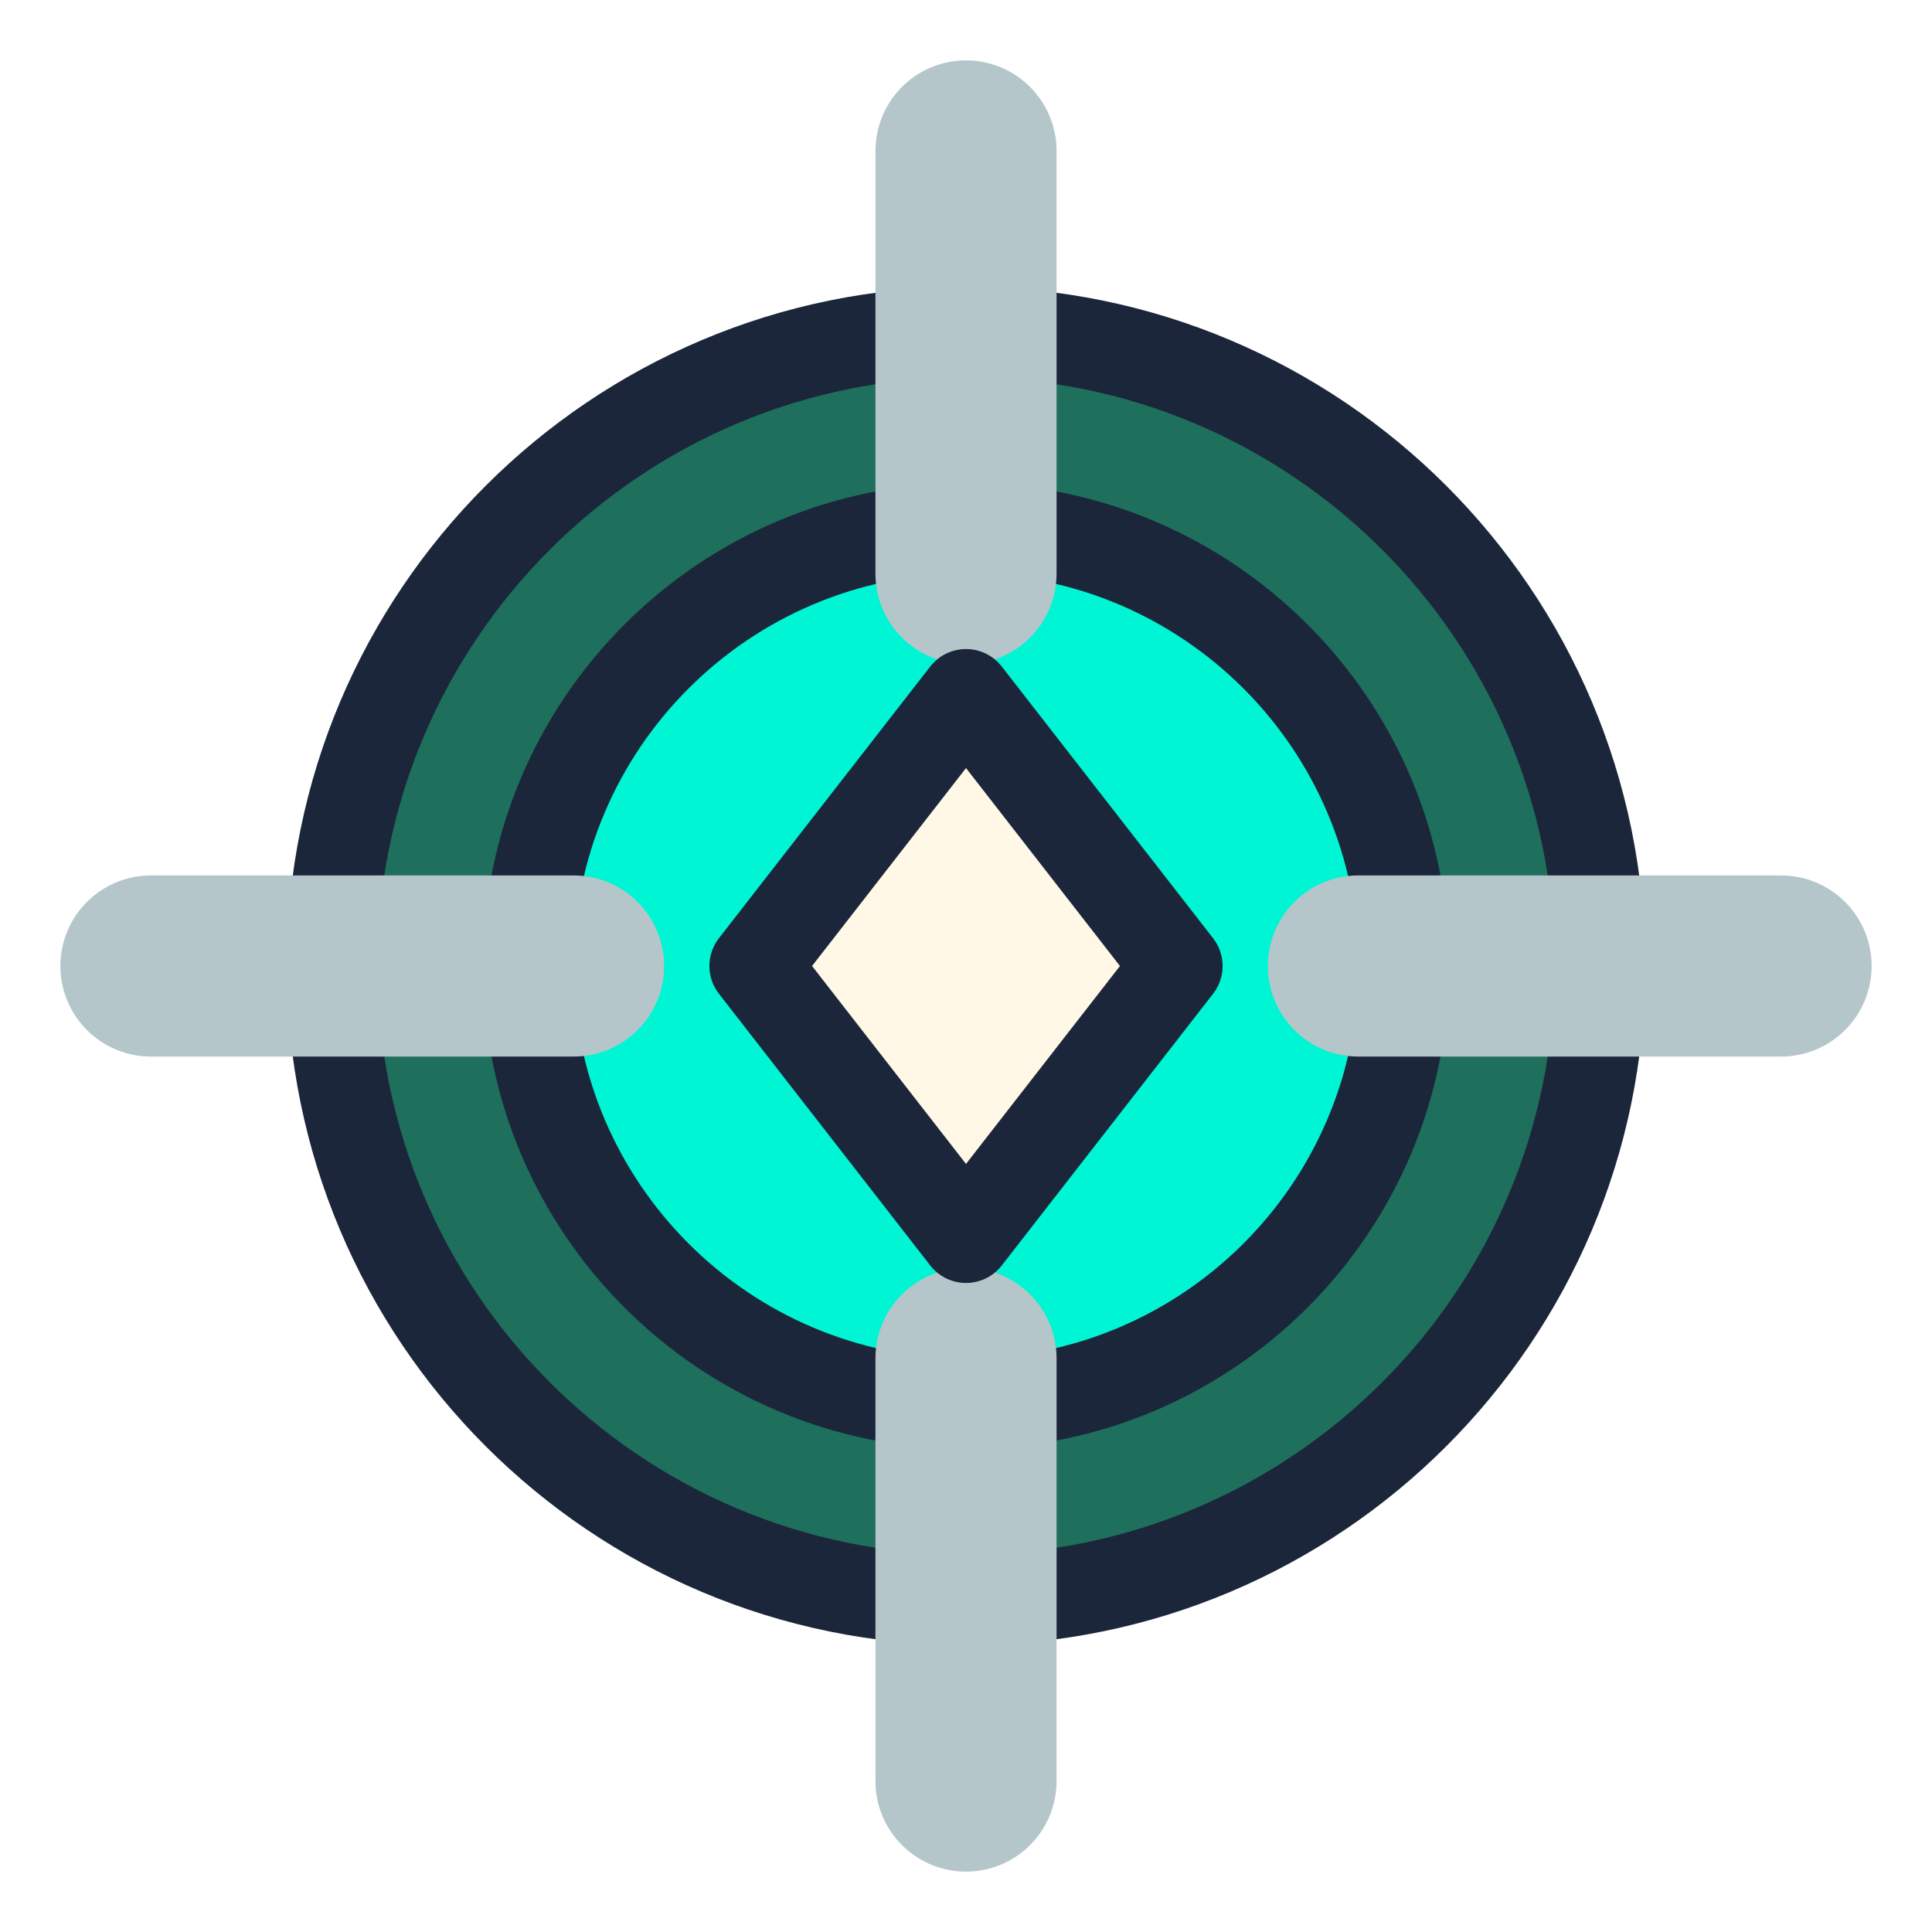
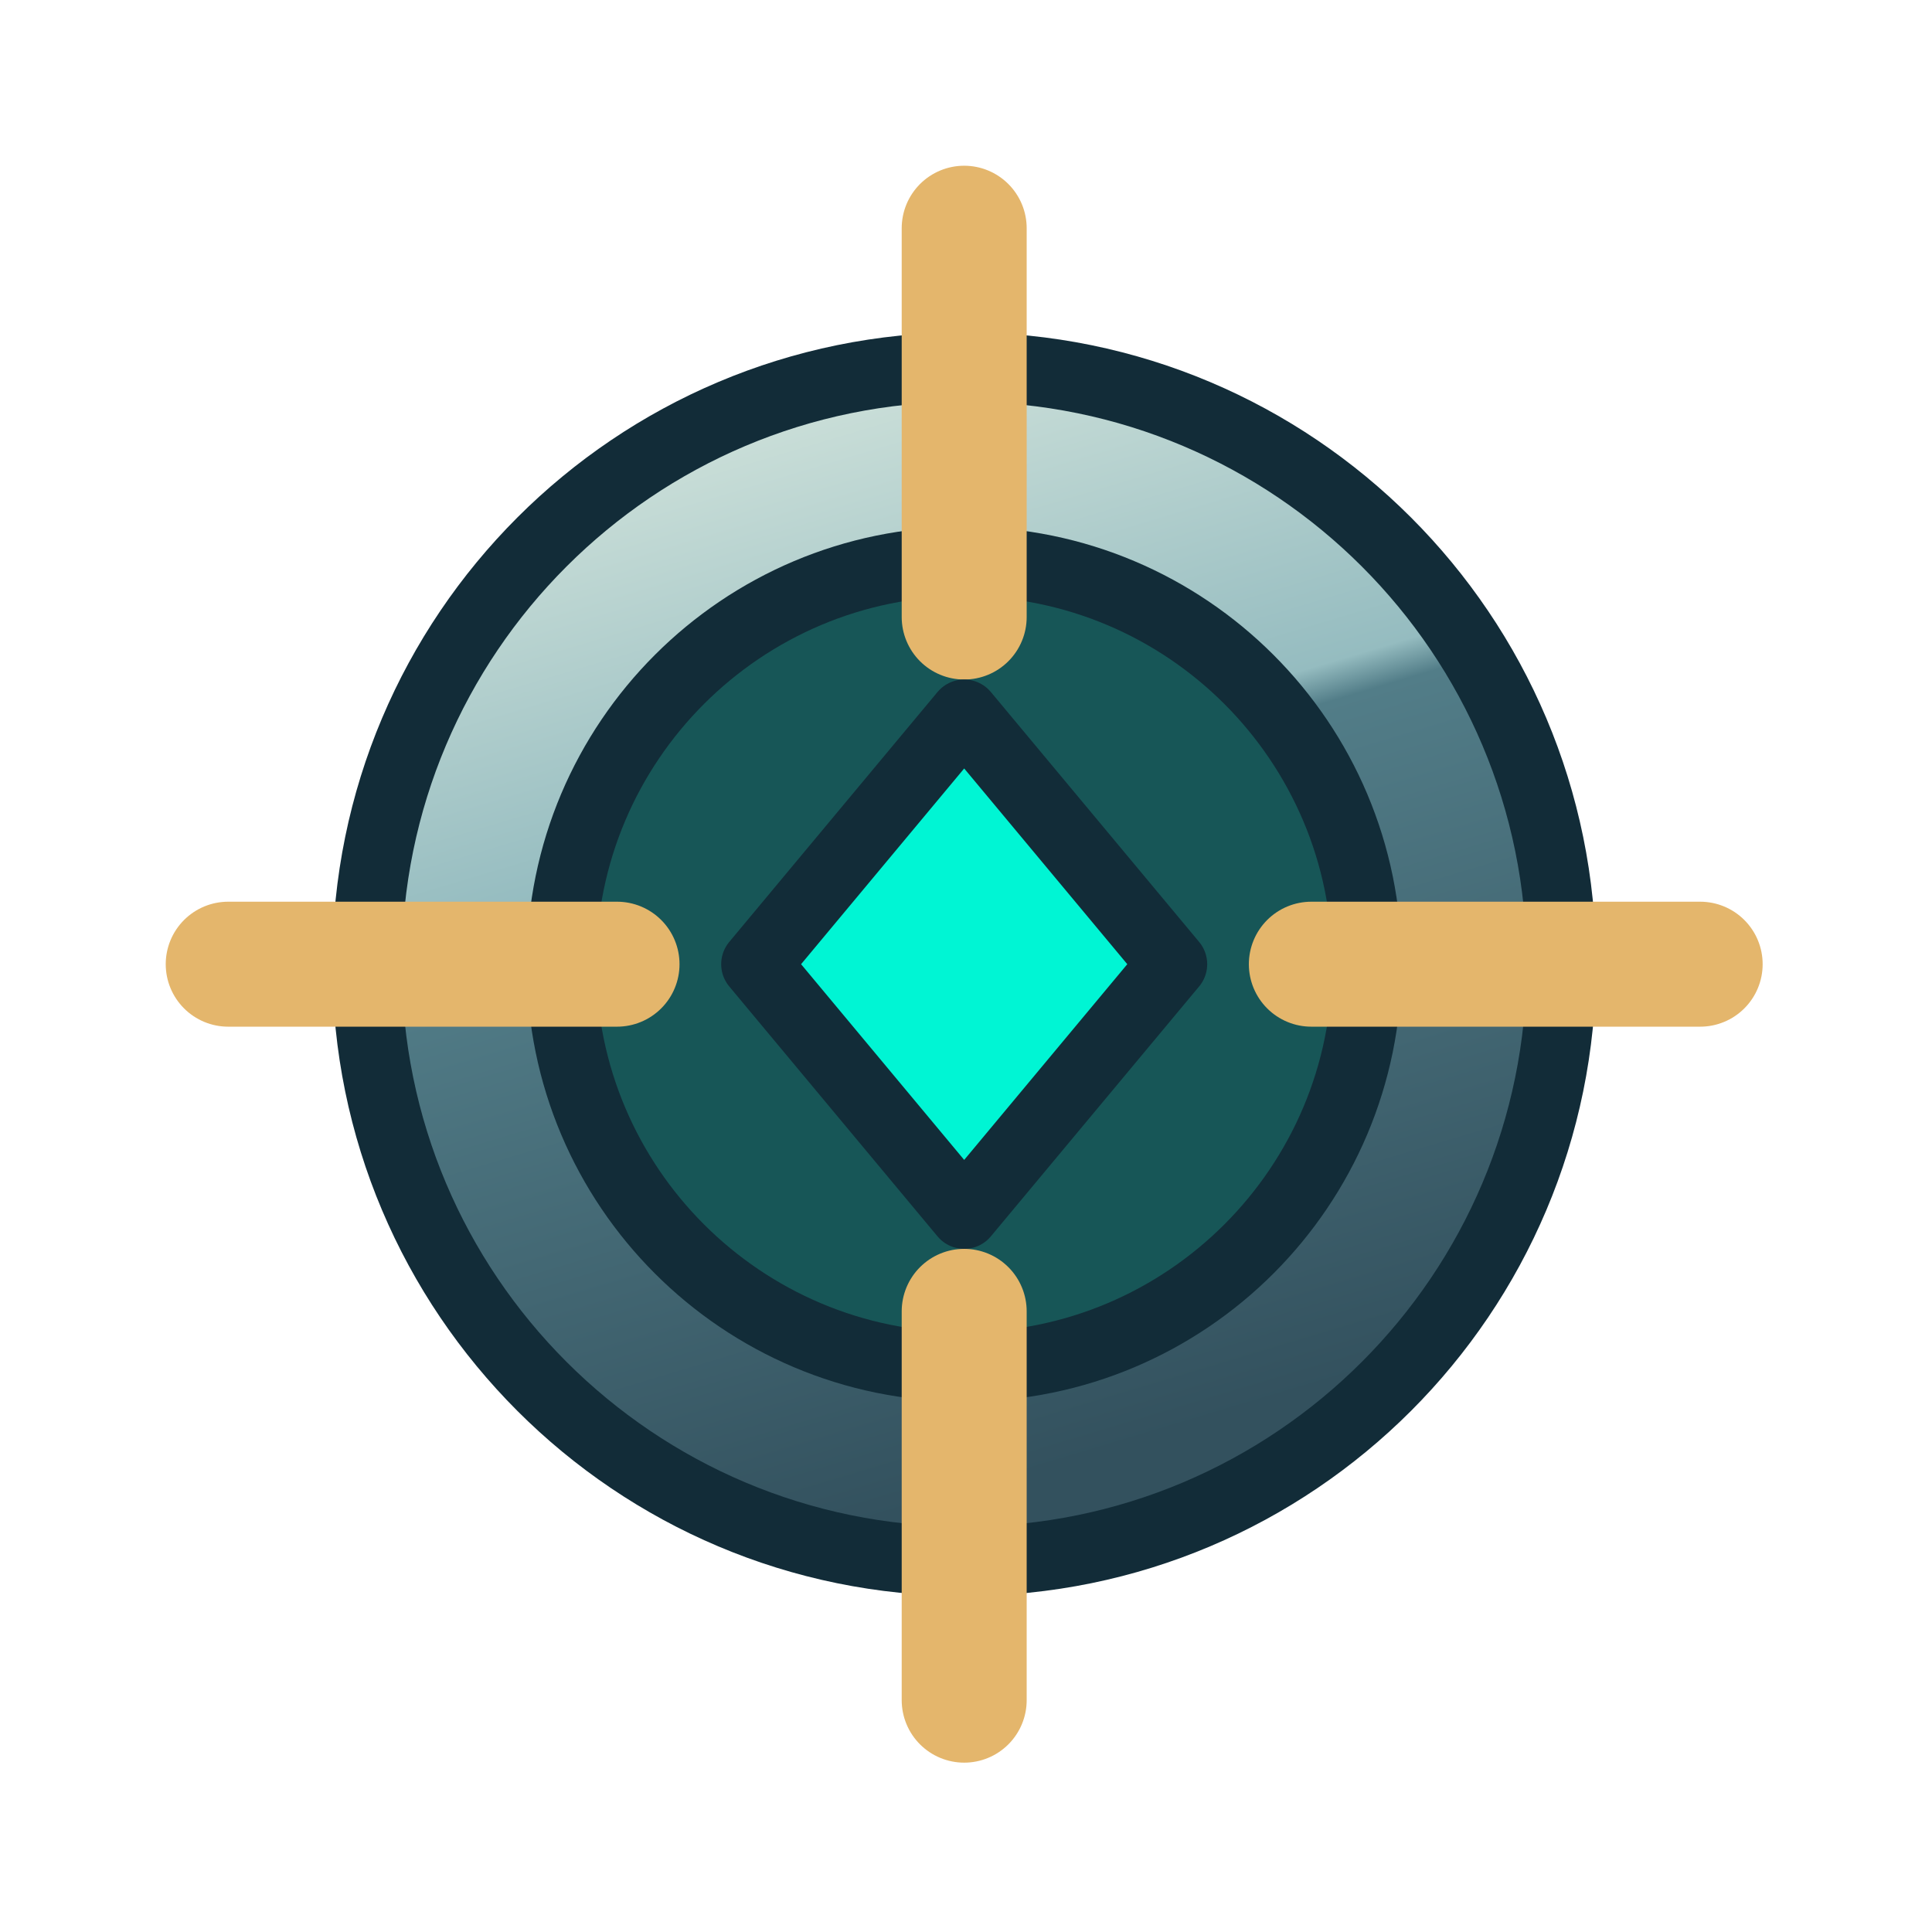
<svg xmlns="http://www.w3.org/2000/svg" width="256" height="256" viewBox="0 0 128 128">
-   <g stroke="#1B263B" stroke-width="6" stroke-linecap="round" stroke-linejoin="round">
-     <circle cx="64" cy="64" r="42" fill="#1E6F5C" />
-     <circle cx="64" cy="64" r="29" fill="#00F5D4" />
-     <path d="M64 10V38M64 90V118M10 64H38M90 64H118" stroke="#B5C6CA" stroke-width="12" />
-     <path d="M64 46L78 64 64 82 50 64Z" fill="#FFF8E7" />
+   <defs>
+     <linearGradient id="steel" x2=".3" y2="1">
+       <stop stop-color="#E2EEE3" />
+       <stop offset=".45" stop-color="#95BCC0" />
+       <stop offset=".48" stop-color="#527D88" />
+       <stop offset="1" stop-color="#33515E" />
+     </linearGradient>
+     <linearGradient id="copper" x2=".2" y2="1">
+       <stop stop-color="#FFE19B" />
+       <stop offset=".4" stop-color="#E6A33B" />
+       <stop offset=".43" stop-color="#B9712C" />
+       <stop offset="1" stop-color="#78452B" />
+     </linearGradient>
+     <linearGradient id="coral" x2="0" y2="1">
+       <stop stop-color="#FF887C" />
+       <stop offset="1" stop-color="#C83E52" />
+     </linearGradient>
+   </defs>
+   <g transform="translate(5 5) scale(.92)" stroke="#122C38" stroke-width="5" stroke-linecap="round" stroke-linejoin="round">
+     <circle cx="64" cy="64" r="43" fill="url(#steel)" />
+     <circle cx="64" cy="64" r="29" fill="#175657" />
+     <path d="M64 11V39M64 89V117M11 64H39M89 64H117" stroke="#E4B66C" stroke-width="9" />
+     <path d="M64 46L79 64 64 82 49 64Z" fill="#00F5D4" />
  </g>
</svg>
